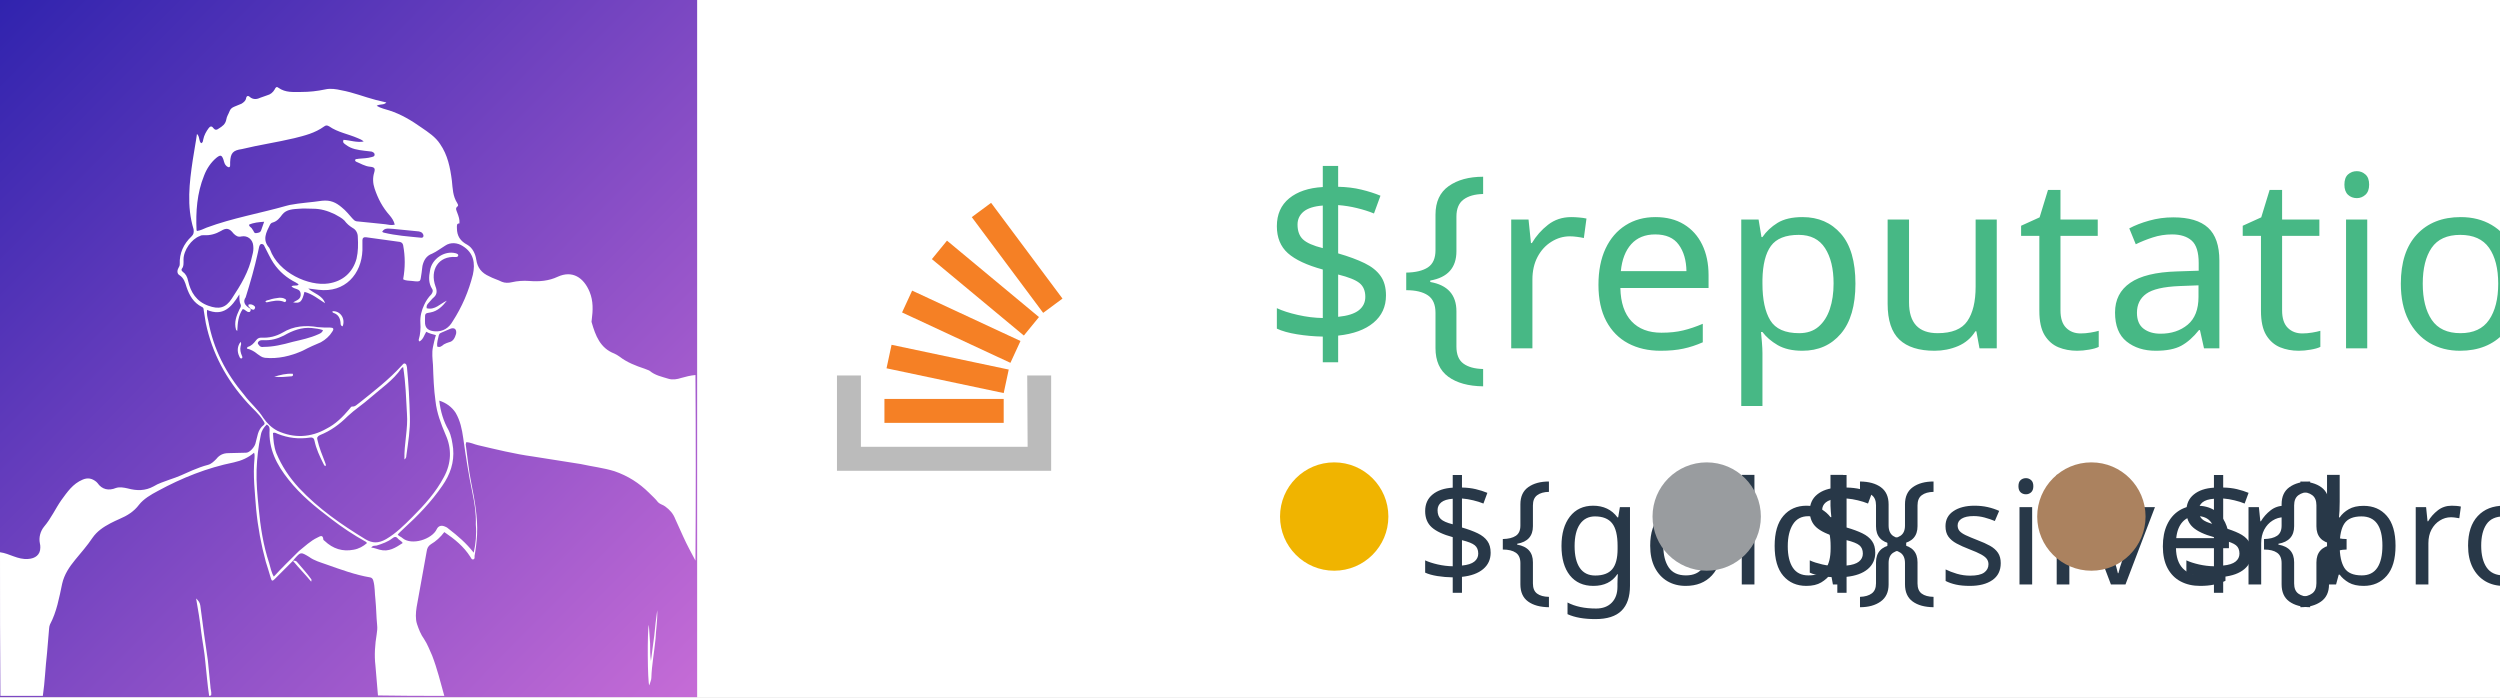
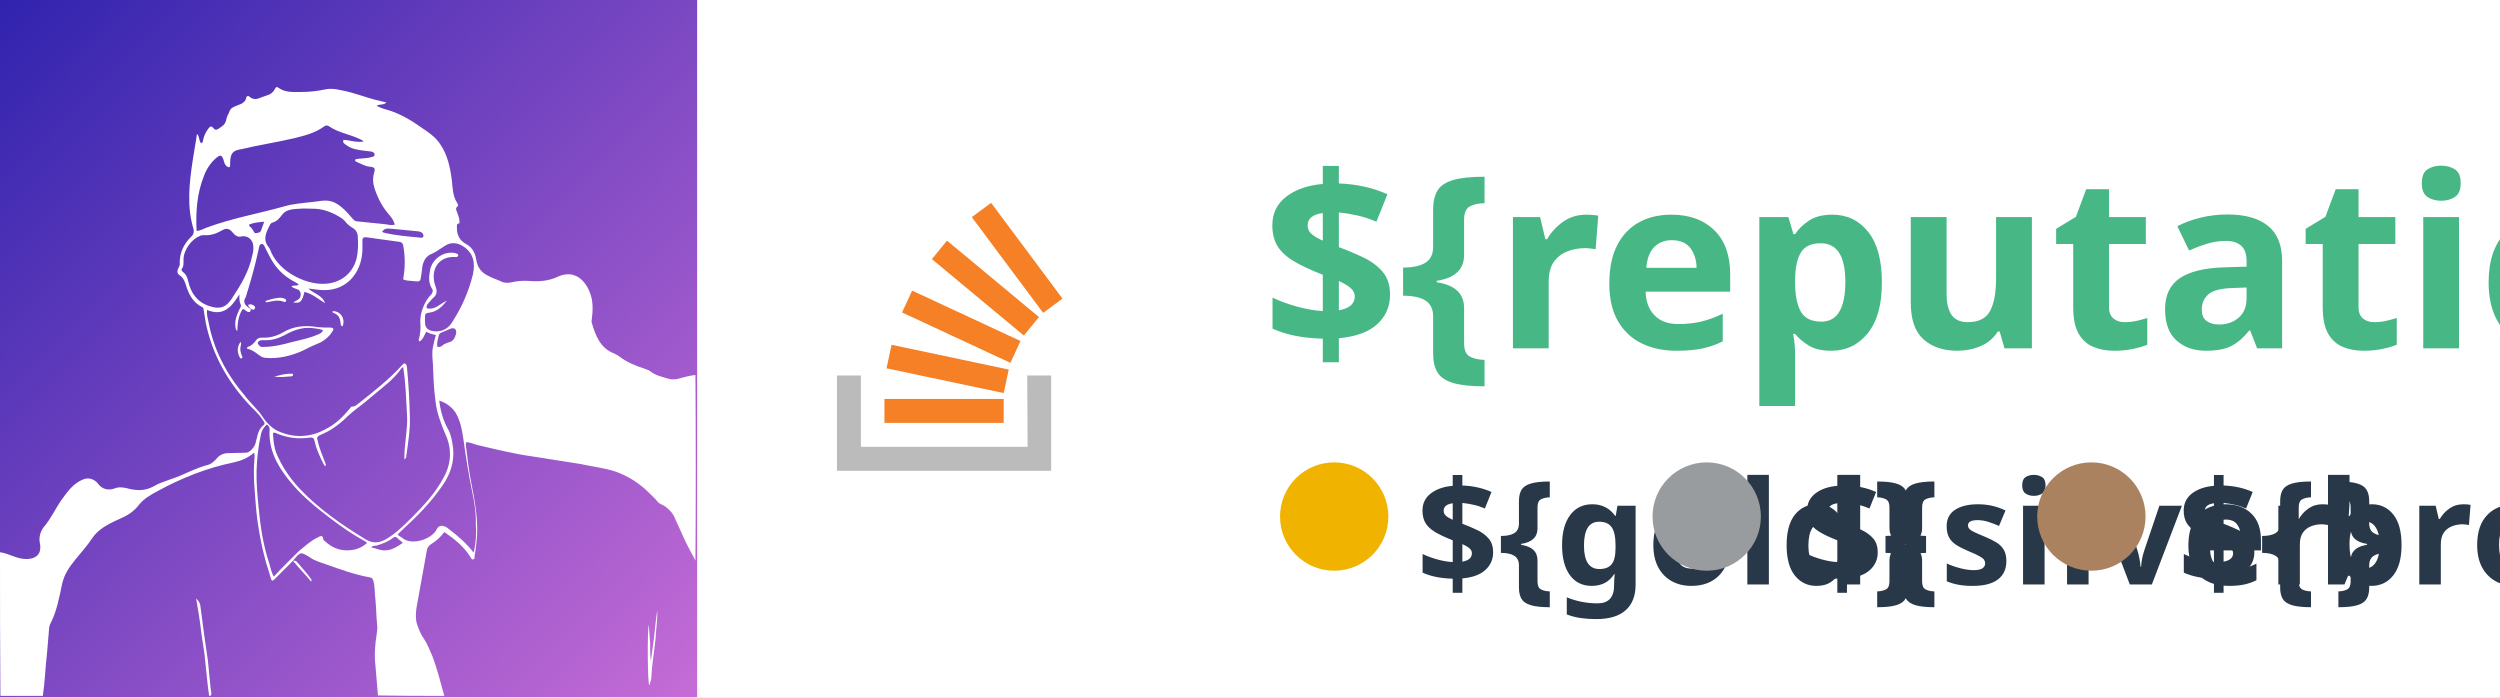
<svg xmlns="http://www.w3.org/2000/svg" version="1.1" id="Layer_1" x="0px" y="0px" viewBox="0 0 595.3 166" style="enable-background:new 0 0 595.3 166;" xml:space="preserve">
  <style type="text/css">
	.st0{fill:#FFFFFF;}
	.st1{fill:url(#SVGID_1_);}
	.st2{fill-rule:evenodd;clip-rule:evenodd;fill:#BBBBBB;}
	.st3{fill:#F58025;}
	.st4{fill:#47B885;}
- 	.st5{font-family:-apple-system,BlinkMacSystemFont,"Segoe UI","Noto Sans",Helvetica,Arial,sans-serif,"Apple Color Emoji","Segoe UI Emoji";}
+ 	.st5{font-family:-apple-system,BlinkMacSystemFont,"Segoe UI","Noto Sans",Helvetica,Arial,sans-serif,"Apple Color Emoji","Segoe UI Emoji"; font-weight:bold;}
	.st6{font-size:57.238px;}
	.st7{fill:#283848;}
	.st8{font-size:34.343px;}
	.st9{fill-rule:evenodd;clip-rule:evenodd;fill:#F0B400;}
	.st10{fill-rule:evenodd;clip-rule:evenodd;fill:#999C9F;}
	.st11{fill-rule:evenodd;clip-rule:evenodd;fill:#AB825F;}
</style>
  <rect x="166" class="st0" width="429.3" height="166" />
  <g id="Layer_1_00000143593139201819616030000004613165705579663764_">
    <g id="Layer_1_00000039092640790402081190000010982682972461611683_">
      <linearGradient id="SVGID_1_" gradientUnits="userSpaceOnUse" x1="-2.451511e-03" y1="-337.998" x2="1.018" y2="-336.988" gradientTransform="matrix(166 0 0 166 0 56108.008)">
        <stop offset="0" style="stop-color:#3023AE" />
        <stop offset="1" style="stop-color:#C86DD7" />
      </linearGradient>
      <path class="st1" d="M0,0h166v166H0V0z" />
      <g>
        <path class="st2" d="M244.6,89.4h5.7v22.7h-51V89.4h5.7v17h39.7L244.6,89.4L244.6,89.4z" />
        <path class="st3" d="M211.1,87.7l27.9,5.9l1.2-5.6l-27.9-5.9L211.1,87.7z M214.8,74.4l25.8,12l2.4-5.2l-25.8-12L214.8,74.4z      M221.9,61.7l21.9,18.2l3.6-4.4l-21.9-18.2L221.9,61.7z M236,48.3l-4.6,3.4l17,22.8l4.6-3.4L236,48.3z M210.6,100.7H239V95h-28.4     V100.7L210.6,100.7z" />
      </g>
      <text transform="matrix(1 0 0 1 300.499 82.9445)" class="st4 st5 st6">${reputation}</text>
      <text transform="matrix(1 0 0 1 518.4951 139.1691)" class="st7 st5 st8">${bronze}</text>
      <text transform="matrix(1 0 0 1 428.8154 139.1691)" class="st7 st5 st8">${silver}</text>
      <text transform="matrix(1 0 0 1 337.2344 139.1691)" class="st7 st5 st8">${gold}</text>
      <circle class="st9" cx="317.7" cy="123" r="12.9" />
      <circle class="st10" cx="406.4" cy="123" r="12.9" />
      <circle class="st11" cx="498" cy="123" r="12.9" />
    </g>
  </g>
  <g id="Layer_2_00000129905321798302084830000002118231201492230333_">
    <path class="st0" d="M0,131.5c2.3,0.3,4.2,1.8,6.7,1.6c1.7-0.1,2.9-1,2.9-2.7c0-0.3,0-0.7-0.1-1c-0.3-1.4,0.1-2.9,1-4   c1.7-2,2.7-4.3,4.1-6.3c1.4-1.9,2.7-3.9,5.1-4.9c1.2-0.5,2.2-0.3,3.2,0.5c0.1,0.1,0.2,0.2,0.3,0.3c1.1,1.6,2.7,1.9,4.4,1.2   c0.9-0.3,1.9-0.1,2.8,0.1c2.2,0.6,4.2,0.6,6.2-0.5c1.1-0.7,2.5-1.1,3.8-1.6c1.9-0.6,3.6-1.4,5.4-2.2c1.2-0.5,2.5-1,3.7-1.3   c0.8-0.2,1.4-0.8,2-1.4c0.7-0.9,1.6-1.4,2.9-1.4c1.4,0,2.8-0.1,4.2-0.1c0.8,0,1.9-1.2,2.2-2.1c0.5-1.6,0.5-3.4,2-4.5   c0.4-0.3,0.1-0.7-0.1-1c-1-1.7-2.6-2.9-3.8-4.3c-5-5.5-8.4-11.8-9.9-19c-0.2-1-0.3-2.1-0.5-3.1c0-0.3-0.1-0.6-0.4-0.7   c-2-1-3-2.7-3.7-4.8c-0.3-1-0.6-2.1-1.7-2.8c-0.5-0.3-0.6-1-0.2-1.7c0.2-0.3,0.3-0.6,0.3-0.9c-0.1-2.6,0.9-4.8,2.8-6.6   c0.5-0.5,0.6-0.9,0.5-1.7c-1.7-5.5-1-11.1-0.2-16.5c0.3-2.1,0.7-4,1-6.2c0.7,0.6,0.4,1.7,1,2.2c0.5-0.2,0.4-0.6,0.5-0.9   c0.2-1,0.7-1.9,1.3-2.7c0.3-0.4,0.7-0.6,1.1,0c0.4,0.5,0.8,0.5,1.3,0.1c0.8-0.5,1.6-1,1.8-2.2c0.1-0.7,0.5-1.2,0.8-2   c0.2-0.5,0.6-0.8,1.1-1c0.6-0.2,1.1-0.5,1.7-0.7c0.5-0.3,1-0.7,1.1-1.3c0.1-0.6,0.5-0.7,0.9-0.3c0.7,0.6,1.6,0.6,2.4,0.2   c0.5-0.2,1.1-0.4,1.7-0.6c0.8-0.2,1.4-0.7,1.8-1.4c0.2-0.4,0.4-0.8,0.9-0.4c1.7,1.2,3.5,1,5.4,1c2,0,3.8-0.2,5.7-0.6   c1.3-0.3,2.6-0.1,3.9,0.2c2.8,0.5,5.5,1.6,8.2,2.3c0.8,0.2,1.6,0.4,2.5,0.6c-0.6,0.7-1.6,0.3-2.3,0.8c1,0.6,2.1,0.8,3,1.1   c2.8,0.9,5.3,2.4,7.7,4.1c1.6,1.1,3.3,2.2,4.4,3.9c1.8,2.6,2.4,5.6,2.8,8.7c0.2,1.9,0.2,3.7,1.3,5.4c0.1,0.2,0.3,0.5,0.1,0.7   c-0.7,0.5-0.3,1-0.1,1.6c0.3,0.8,0.6,1.6,0.5,2.5c-0.7,0-0.6,0.5-0.6,1.1c0,1.9,0.8,3.1,2.5,4c1.2,0.7,1.9,2.1,2.1,3.5   c0.3,2,1.3,3.2,3.1,4c0.9,0.5,2,0.8,3,1.3c0.7,0.3,1.6,0.3,2.4,0.1c1.3-0.3,2.7-0.4,4.1-0.3c2.4,0.2,4.7,0,6.8-1   c3.5-1.6,6.2,0.2,7.6,3.6c0.9,2.2,0.8,4.4,0.5,6.7c0,0.2-0.1,0.4,0,0.6c0.9,3.1,2,6.1,5.4,7.4c0.4,0.2,0.8,0.4,1.2,0.7   c1.8,1.4,3.9,2.2,6,2.9c0.4,0.2,0.9,0.3,1.2,0.5c1.3,1.1,2.9,1.4,4.5,1.9c1,0.3,2.1,0.1,3-0.2c1.1-0.3,2.2-0.6,3.4-0.7   c0.1,14.7,0.1,29.5,0,44.2c-1-1.9-2-3.7-2.9-5.7c-0.6-1.4-1.3-2.8-1.9-4.2c-0.5-1.3-1.3-2.2-2.4-3c-0.5-0.4-1.2-0.5-1.7-1   c-0.6-0.8-1.3-1.4-2.1-2.2c-2.4-2.4-5.1-4.1-8.3-5.2c-2.6-0.8-5.3-1.1-8-1.7c-3.8-0.6-7.5-1.2-11.4-1.8c-4.4-0.6-8.8-1.7-13.1-2.7   c-0.9-0.2-1.8-0.7-2.8-0.7c0,0.2-0.1,0.4-0.1,0.5c0.4,3,0.7,6.1,1.3,9.1c0.8,4.1,1.6,8.2,1.4,12.4c-0.1,1.8-0.3,3.4-0.6,5.1   c0,0.3,0.1,0.7-0.3,0.8c-0.4,0.1-0.5-0.3-0.7-0.6c-1.6-2.5-3.7-4.2-6.2-5.9c-0.9,1.2-2,2.2-3.2,2.9c-0.6,0.4-0.9,0.9-1,1.7   c-0.8,4.4-1.6,8.9-2.4,13.3c-0.2,1.3-0.3,2.8,0.1,4s0.9,2.5,1.7,3.6c0.8,1.2,1.3,2.6,1.9,3.9c1.2,3.1,2,6.4,2.9,9.6   c-5.3,0-10.4,0-15.8-0.1c-0.2-2.4-0.4-4.8-0.6-7.1c-0.3-2.5-0.1-5.1,0.3-7.5c0.1-0.7,0.2-1.4,0.1-2.2c-0.2-2-0.2-4-0.4-6   c-0.2-1.6-0.1-3.1-0.5-4.5c-0.1-0.4-0.3-0.7-0.7-0.8c-3.6-0.6-7.1-1.9-10.5-3.1c-1.4-0.5-2.9-0.9-4.1-1.8c-2-1.2-2-1.2-3.5,0.5   c-0.1,0.1-0.2,0.3-0.4,0.5c-0.1,0.1-0.1,0.1-0.2,0.2c-1.4,1.4-2.8,2.8-4.1,4.1c-0.5,0.5-0.7,0.5-0.9-0.2c-0.4-1.3-0.8-2.7-1.2-3.9   c-1.1-4-1.9-8.3-2.3-12.5c-0.3-4-0.8-8.1-0.4-12.1c0-0.4,0.1-0.9-0.1-1.4c-1.4,1.2-3,1.9-4.8,2.3c-6.4,1.3-12.4,3.7-18.1,6.8   c-1.7,0.9-3.4,1.9-4.5,3.3c-1.2,1.6-2.8,2.6-4.7,3.4c-0.7,0.3-1.3,0.6-2.1,1c-1.7,0.9-3.2,1.9-4.3,3.5c-1.2,1.8-2.7,3.5-4.1,5.2   s-2.6,3.5-3.1,5.7c-0.7,3.3-1.3,6.7-2.9,9.7c-0.1,0.3-0.2,0.6-0.2,0.9c-0.2,2-0.3,3.9-0.5,5.9c-0.4,3.4-0.5,6.8-1,10.2   c-3.4,0-6.7,0-10.1,0C0,154.3,0,143,0,131.5 M59.6,73.5c0,0,0.1,0.1,0.1,0.2c0,0.3-0.1,0.5-0.3,0.6c-0.7,0.1-0.9-0.6-1.6-0.7   c-1.1,1.6-1.2,3.3-1.3,5.2c-0.2-0.1-0.2-0.2-0.3-0.3c-0.5-1.8,0.1-3.3,0.8-4.8c0.2-0.4,0.5-0.7,0.3-1.2C57,71.9,57,71.2,57,70.1   c-1.9,3.1-3.9,5.3-7.7,3.7c-0.1,1,0.1,1.8,0.3,2.6c1.2,6.7,4.2,12.5,8.6,17.7c1.4,1.9,3.2,3.3,4.5,5.4c0.8,1.2,2,2.4,3.4,3.1   c3.9,1.8,7.9,1.6,11.6-0.5c2.2-1.1,3.9-2.8,5.5-4.7c0.2-0.2,0.4-0.6,0.6-0.6c0.8,0.1,1.2-0.5,1.8-0.9c3.5-2.8,7-5.5,10.1-8.9   c0.2-0.2,0.4-0.6,0.8-0.4c0.3,0.1,0.3,0.5,0.4,0.8c0.4,3.9,0.6,8,0.7,11.9c0.1,3-0.4,6-0.8,8.9c-0.1,0.3,0.1,0.8-0.5,1.2   c-0.1-3.8,0.9-7.3,0.6-11c-0.2-3.6-0.3-7.2-0.9-11c-0.2,0.1-0.3,0.2-0.4,0.3c-2,2.9-4.9,4.8-7.4,7c-1.8,1.6-3.7,2.8-5.4,4.4   c-2,2-4.1,3.5-6.6,4.5c-0.6,0.3-0.8,0.6-0.6,1.2c0.4,1.8,1.1,3.5,1.8,5.3c0.1,0.3,0.3,0.6,0.1,0.9c-0.3-0.1-0.4-0.4-0.5-0.6   c-0.9-1.8-1.7-3.5-2.1-5.4c-0.1-0.6-0.4-0.9-1.1-0.8c-2.7,0.4-5.2,0.1-7.7-0.9c-0.3-0.1-0.6-0.4-1.1-0.2c0.1,1.7,0.2,3.2,0.8,4.8   c1.3,3.1,3.1,5.8,5.4,8.3c4.7,5,10.1,8.7,15.8,12.2c1.7,1,3.1,1,4.9,0c2.4-1.4,4.3-3.3,6.3-5.3c2.9-2.9,5.6-5.9,7.5-9.5   c1.8-3.3,1.9-6.8,0.4-10.1c-1.1-2.6-2.1-5.2-2.4-8c-0.4-2.8-0.5-5.7-0.6-8.6c-0.1-1.4-0.3-2.9,0-4.3c0.2-0.9,0.4-1.9,0.7-2.8   c-0.8-0.2-1.6-0.4-2.3-0.8c-0.5,0.8-0.7,1.8-1.6,2.3c-0.2-0.1-0.2-0.3-0.2-0.4c0.4-1.3,0.5-2.7,0.4-4c-0.1-1.6,0.3-3,0.9-4.3   c0.4-0.9,1-1.8,1.7-2.5c0.3-0.4,0.5-0.9,0.2-1.3c-0.9-1.4-0.8-2.9-0.5-4.4c0.4-2.7,3.4-4.8,6.1-4.1c0.3,0.1,0.7,0.2,0.6,0.6   c-0.1,0.3-0.4,0.3-0.6,0.3c-4.1-0.3-6.2,3.1-4.8,7c0.4,1,0.4,1.9-0.4,2.6c-0.5,0.4-0.8,0.9-1.3,1.4c-0.3,0.3-0.5,0.7-0.4,1.2   c2,0.5,3.2-1.1,4.8-1.8c-1,1.3-2.2,2.5-3.9,2.8c-1.3,0.2-1.3,0.2-1.3,1.6c0,0.2,0,0.4,0,0.5c-0.1,1.8,1,2.3,2.4,2.4   c1.9,0.1,3.3-0.8,4.2-2.4c2.2-3.4,3.8-7.1,4.8-11.1c0.6-2.7,0.2-5.2-2.4-6.8c-1.2-0.8-2.9-1-4.2-0.1c-1,0.6-2,1.4-3.1,1.9   c-1.4,0.5-2,1.6-2.3,2.9c-0.1,0.5-0.1,1-0.2,1.6c-0.4,2.1,0.1,2.3-2.3,2c-0.7-0.1-1.4,0-2.1-0.4c0.5-2.8,0.5-5.4,0-8.1   c-0.1-0.5-0.4-0.7-0.8-0.8c-2.7-0.4-5.3-0.7-8-1.1c-0.6-0.1-0.9,0.2-0.9,0.7c0,0.8,0,1.6,0,2.4c-0.2,5.6-4.1,10.2-10.5,9.4   c-0.8-0.1-1.7-0.2-2.4-0.3c1.3,1.2,3.4,1.6,4,3.5c-1.6-1-3-2.2-4.9-2.7c-0.6,2.4-1,2.8-2.7,2.5c0.8-0.5,1.9-0.7,1.8-2   c-0.1-1.4-1.4-1-2.2-1.8c0.5-0.4,1.2,0,1.7-0.4c-0.1-0.3-0.4-0.3-0.6-0.5c-2.2-1.1-4-2.6-5.4-4.7c-0.8-1.2-1.4-2.6-2.1-3.9   c-0.1-0.3-0.3-0.6-0.7-0.6s-0.5,0.4-0.6,0.7c-0.1,0.5-0.2,0.9-0.3,1.4c-0.8,3.6-1.8,7.1-2.9,10.6C57.8,71.8,58.2,72.7,59.6,73.5    M57.6,35.5c-2.1,0.3-2.7,0.9-2.8,3.1c0,0.2,0,0.5,0,0.7s0,0.4-0.2,0.5s-0.4-0.1-0.6-0.2c-0.5-0.4-0.6-0.9-0.8-1.6   c-0.4-1.1-0.7-1.2-1.7-0.4c-1.3,1.1-2.3,2.6-2.9,4.2c-1.7,4.2-2,8.6-1.8,13c0,0,0.1,0.1,0.1,0.2c0.8-0.1,1.6-0.5,2.3-0.8   c6.2-2.3,12.7-3.4,19-5.2c0.3-0.1,0.5-0.1,0.8-0.2c2.6-0.5,5.1-0.6,7.7-1c2-0.2,3.3,0.4,4.7,1.6c0.9,0.7,1.7,1.7,2.5,2.6   c0.3,0.3,0.5,0.6,1,0.7c2.3,0.2,4.7,0.5,6.9,0.7c0.7,0.1,1.3,0.3,2.2,0.1c-0.2-0.9-0.7-1.6-1.2-2.2c-1.7-1.9-2.8-4-3.6-6.4   c-0.4-1.2-0.5-2.5-0.1-3.8c0.3-1,0.1-1.3-1-1.4c-1.2-0.1-2.3-0.8-3.3-1.2c-0.2-0.1-0.3-0.3-0.2-0.5c0.2-0.2,0.5-0.1,0.8-0.2   c1-0.1,2.1-0.1,3.1-0.4c0.3-0.1,0.7-0.1,0.7-0.6c0-0.4-0.4-0.6-0.7-0.7C88,36,87.4,36,86.8,35.9c-1.6-0.2-3.1-0.4-4.4-1.4   c-0.4-0.3-0.9-0.5-0.6-1.2c1.6,0.1,3.1,0.7,4.8,0.4c-0.5-0.5-1-0.6-1.4-0.8c-2.3-1-4.8-1.4-6.8-2.8c-0.5-0.3-0.8-0.3-1.2,0   c-2.2,1.6-4.7,2.2-7.1,2.8C65.9,33.9,61.7,34.5,57.6,35.5 M71.2,131.2c1.4-1.1,2.7-2.4,4.4-3.2c0.6-0.3,1.3-0.8,1.4,0.5   c0,0.1,0.2,0.2,0.3,0.3c2,1.9,4.3,2.6,6.9,2.1c1.2-0.2,2.3-0.8,3.2-1.6c-0.1-0.1-0.2-0.2-0.3-0.3c-2.9-1.6-5.6-3.4-8.2-5.4   c-3.7-2.8-7.3-5.7-10.2-9.4c-2.8-3.5-4.8-7.3-4.5-12c0-0.6-0.3-0.9-0.7-1.1c-0.7,0.7-1.2,1.4-1.4,2.5c-0.6,2.8-0.9,5.5-1,8.3   c-0.1,3,0.2,6.1,0.5,9.1c0.4,4.4,1.1,8.9,2.5,13.1c0.3,1,0.5,2.2,1.1,3.2C67.2,135.1,69.2,133.2,71.2,131.2 M79.7,51   c-1.7-0.8-3.3-1.3-5.2-1.3c-1,0-2.2-0.1-3.2,0c-1.4,0.1-3.1,0.1-4.1,1.4c-0.6,0.8-1.2,1.6-2.3,1.9c-0.2,0-0.5,0.3-0.6,0.5   c-0.9,1.8-1.9,3.6-0.2,5.5c0.1,0.1,0.1,0.3,0.2,0.4c2,5.6,9.3,8.8,13.9,8.1c3.4-0.5,5.8-2.6,6.7-5.9c0.4-1.7,0.4-3.4,0.3-5.2   c0-0.8-0.4-1.7-1.2-2.1c-0.8-0.5-1.4-1-2-1.8C81.4,51.9,80.6,51.5,79.7,51 M113.3,124.9c0.1-2.6-0.3-5.1-0.8-7.5   c-0.9-4.3-1.6-8.8-2.2-13.1c-0.3-2.1-0.7-4.1-1.8-6c-0.9-1.4-2.3-2.4-3.9-2.9c0.3,2.6,1,4.9,2.2,7c0.7,1.4,0.9,2.9,1.1,4.4   c0.3,3.3-0.7,6.2-2.6,8.9c-2.6,3.8-5.8,7.1-9.2,10.2c-0.5,0.5-1,0.9-1.4,1.4c0.3,0.4,0.8,0.5,1.1,0.8c2.2,1.9,7.1,0.3,8.2-2.1   c0.4-0.8,1.1-1,2-0.6c0.3,0.1,0.6,0.3,0.8,0.5c2.2,1.7,4.2,3.4,6,5.7C113.3,129.4,113.5,127.2,113.3,124.9 M60.1,60.7   c0.2-0.7,0.3-1.4,0.2-2.2c-0.1-1.4-1.3-2.5-2.8-2.2c-0.8,0.2-1.3-0.1-1.9-0.7c-1-1.3-1.7-1.4-3-0.6c-1.2,0.7-2.6,1.1-4,1   c-0.4,0-0.7,0-1,0.2c-2,0.7-3.9,3.4-3.9,5.6c0,0.7,0.1,1.6-0.4,2.2c-0.2,0.3,0,0.5,0.2,0.7c0.7,0.5,1.1,1.2,1.3,2.2   c0.6,2.7,2,4.9,4.8,5.9c2.5,0.9,4.1,0.6,5.6-1.7C57.3,67.9,59.3,64.7,60.1,60.7 M93.6,54.5c-0.9,0-2-0.4-2.6,0.7   c0.2,0.1,0.3,0.2,0.4,0.2c2.9,0.7,5.8,0.9,8.8,1.2c0.6,0.1,0.8-0.4,0.5-0.9c-0.2-0.4-0.6-0.5-1-0.6C97.6,54.9,95.6,54.7,93.6,54.5    M105.7,82c0.4-0.2,0.8-0.4,1.2-0.5c1-0.2,1.4-1,1.7-2c0.2-1.1-0.4-1.6-1.4-1.2c-0.7,0.3-1.6,0.7-2.3,1c-0.2,0.1-0.3,0.2-0.4,0.5   c-0.2,0.9-0.5,1.8-0.4,2.7C104.7,82.8,105.1,82.5,105.7,82 M90.4,130.9c2.2,0.6,3.8-0.5,5.5-1.6c-0.3-0.5-0.9-0.7-1.2-1.1   c-0.4-0.5-0.8-0.4-1.3,0c-1,0.8-2.4,1.3-3.7,1.7c-0.4,0.1-0.9-0.1-1.3,0.5C89,130.4,89.6,130.7,90.4,130.9 M59.9,54.3   c0.1,0.2,0.3,0.4,0.4,0.6c0.2,0.3,0.2,0.7,0.8,0.6c0.5-0.1,0.9-0.1,1.1-0.7c0.2-0.6,0.4-1.2,0.7-2c-1.3,0.1-2.5,0.2-3.6,0.7   C59.3,53.9,59.6,54,59.9,54.3z" />
    <path class="st0" d="M49.8,165.7c-0.4-2.6-0.6-5.3-0.9-8c-0.2-2.5-0.7-4.9-1-7.3c-0.3-2.6-0.7-5.1-1.2-7.9c0.6,0.6,0.9,1,1,1.7   c0.3,2.3,0.6,4.5,0.9,6.8c0.3,2.1,0.6,4.2,0.9,6.3c0.2,2.1,0.4,4,0.6,6.1c0,0.7,0.3,1.3,0.2,2.1C50.1,165.7,50,165.7,49.8,165.7z" />
    <path class="st0" d="M69.9,133.5c0.4,0,0.7,0.1,0.9,0.4c1.1,1.3,2.3,2.6,3.3,4c0.1,0.1,0.1,0.3,0,0.6c-1.4-1.7-2.9-3.2-4.3-4.9   C69.8,133.6,69.8,133.5,69.9,133.5z" />
    <path class="st0" d="M59.6,73.4c-0.2-0.3-0.6-0.4-0.4-0.9c0.5-0.1,1,0,1.4,0.4c0.2,0.2,0.2,0.4,0,0.7c-0.2,0.3-0.5,0.1-0.8,0   C59.6,73.5,59.6,73.5,59.6,73.4z" />
    <path class="st0" d="M156.1,152.1c-0.3,3.1-0.9,6.2-1,9.3c0,0.5-0.3,1.1-0.5,1.8c-0.4-0.7-0.5-13.1-0.1-14.4c0.1,1.6,0.2,3,0.3,4.4   c0,1.4,0,2.9,0.2,4.2c0.3-2.1,0.5-4,0.8-6.1c0.2-2,0.4-4,0.7-6C156.6,147.6,156.2,149.8,156.1,152.1z" />
    <path class="st0" d="M72.1,83.5c-2.9,1.3-5.9,2-9,1.7c-0.8-0.1-1.2-0.5-1.8-0.9c-0.7-0.6-1.6-1.1-2.5-1.3c0-0.2,0.1-0.3,0.2-0.4   c0.8-0.2,1.4-0.8,2-1.6c0.3-0.4,0.7-0.6,1.2-0.6c1.9,0.1,3.5-0.3,5.1-1.2c2.6-1.6,5.5-1.8,8.4-1.3c0.9,0.1,2,0.1,2.9,0.1   c0.8,0,1,0.3,0.5,1c-0.6,1-1.6,1.9-2.7,2.5C75.2,82,73.6,82.7,72.1,83.5 M69.7,81.4c2.1-0.5,4.1-0.9,6.1-1.8c0.4-0.2,0.9-0.3,1.1-1   c-0.9-0.3-1.8-0.4-2.7-0.5c-2.4-0.2-4.5,0.6-6.6,1.8c-1.6,0.8-3.1,1.2-4.9,1.1c-0.5,0-0.9,0-1.2,0.4c-0.2,0.3-0.1,0.5,0.1,0.7   c0.3,0.5,0.7,0.6,1.2,0.5C65,82.6,67.2,82.1,69.7,81.4z" />
    <path class="st0" d="M64.1,71.4c0.8-0.3,1.6-0.4,2.4-0.5c0.5,0,0.9,0,1.4,0.3c0.2,0.1,0.3,0.3,0.2,0.5c-0.1,0.2-0.3,0.3-0.4,0.2   c-1.4-0.6-2.8-0.2-4.2,0.1c-0.1,0-0.1-0.1-0.3-0.1C63.3,71.5,63.7,71.5,64.1,71.4z" />
    <path class="st0" d="M81.6,77.7c-0.5-0.1-0.5-0.5-0.5-0.8c-0.1-1.1-0.5-2-1.7-2.4c-0.2-0.1-0.3-0.2-0.2-0.4   C81,74,82.3,75.8,81.6,77.7z" />
    <path class="st0" d="M69.7,89c0.2,0.4,0,0.5-0.2,0.6c-1.4,0.1-2.8,0.3-4.2,0.1C66.7,89.3,68.1,88.9,69.7,89z" />
    <path class="st0" d="M57.3,82.4c-0.2,0.8,0,1.6,0.3,2.3c0.1,0.2,0.2,0.5,0,0.6c-0.3,0.2-0.5-0.1-0.6-0.4c-0.6-1.2-0.5-2.5,0.3-3.5   C57.5,81.8,57.4,82.1,57.3,82.4z" />
  </g>
</svg>
